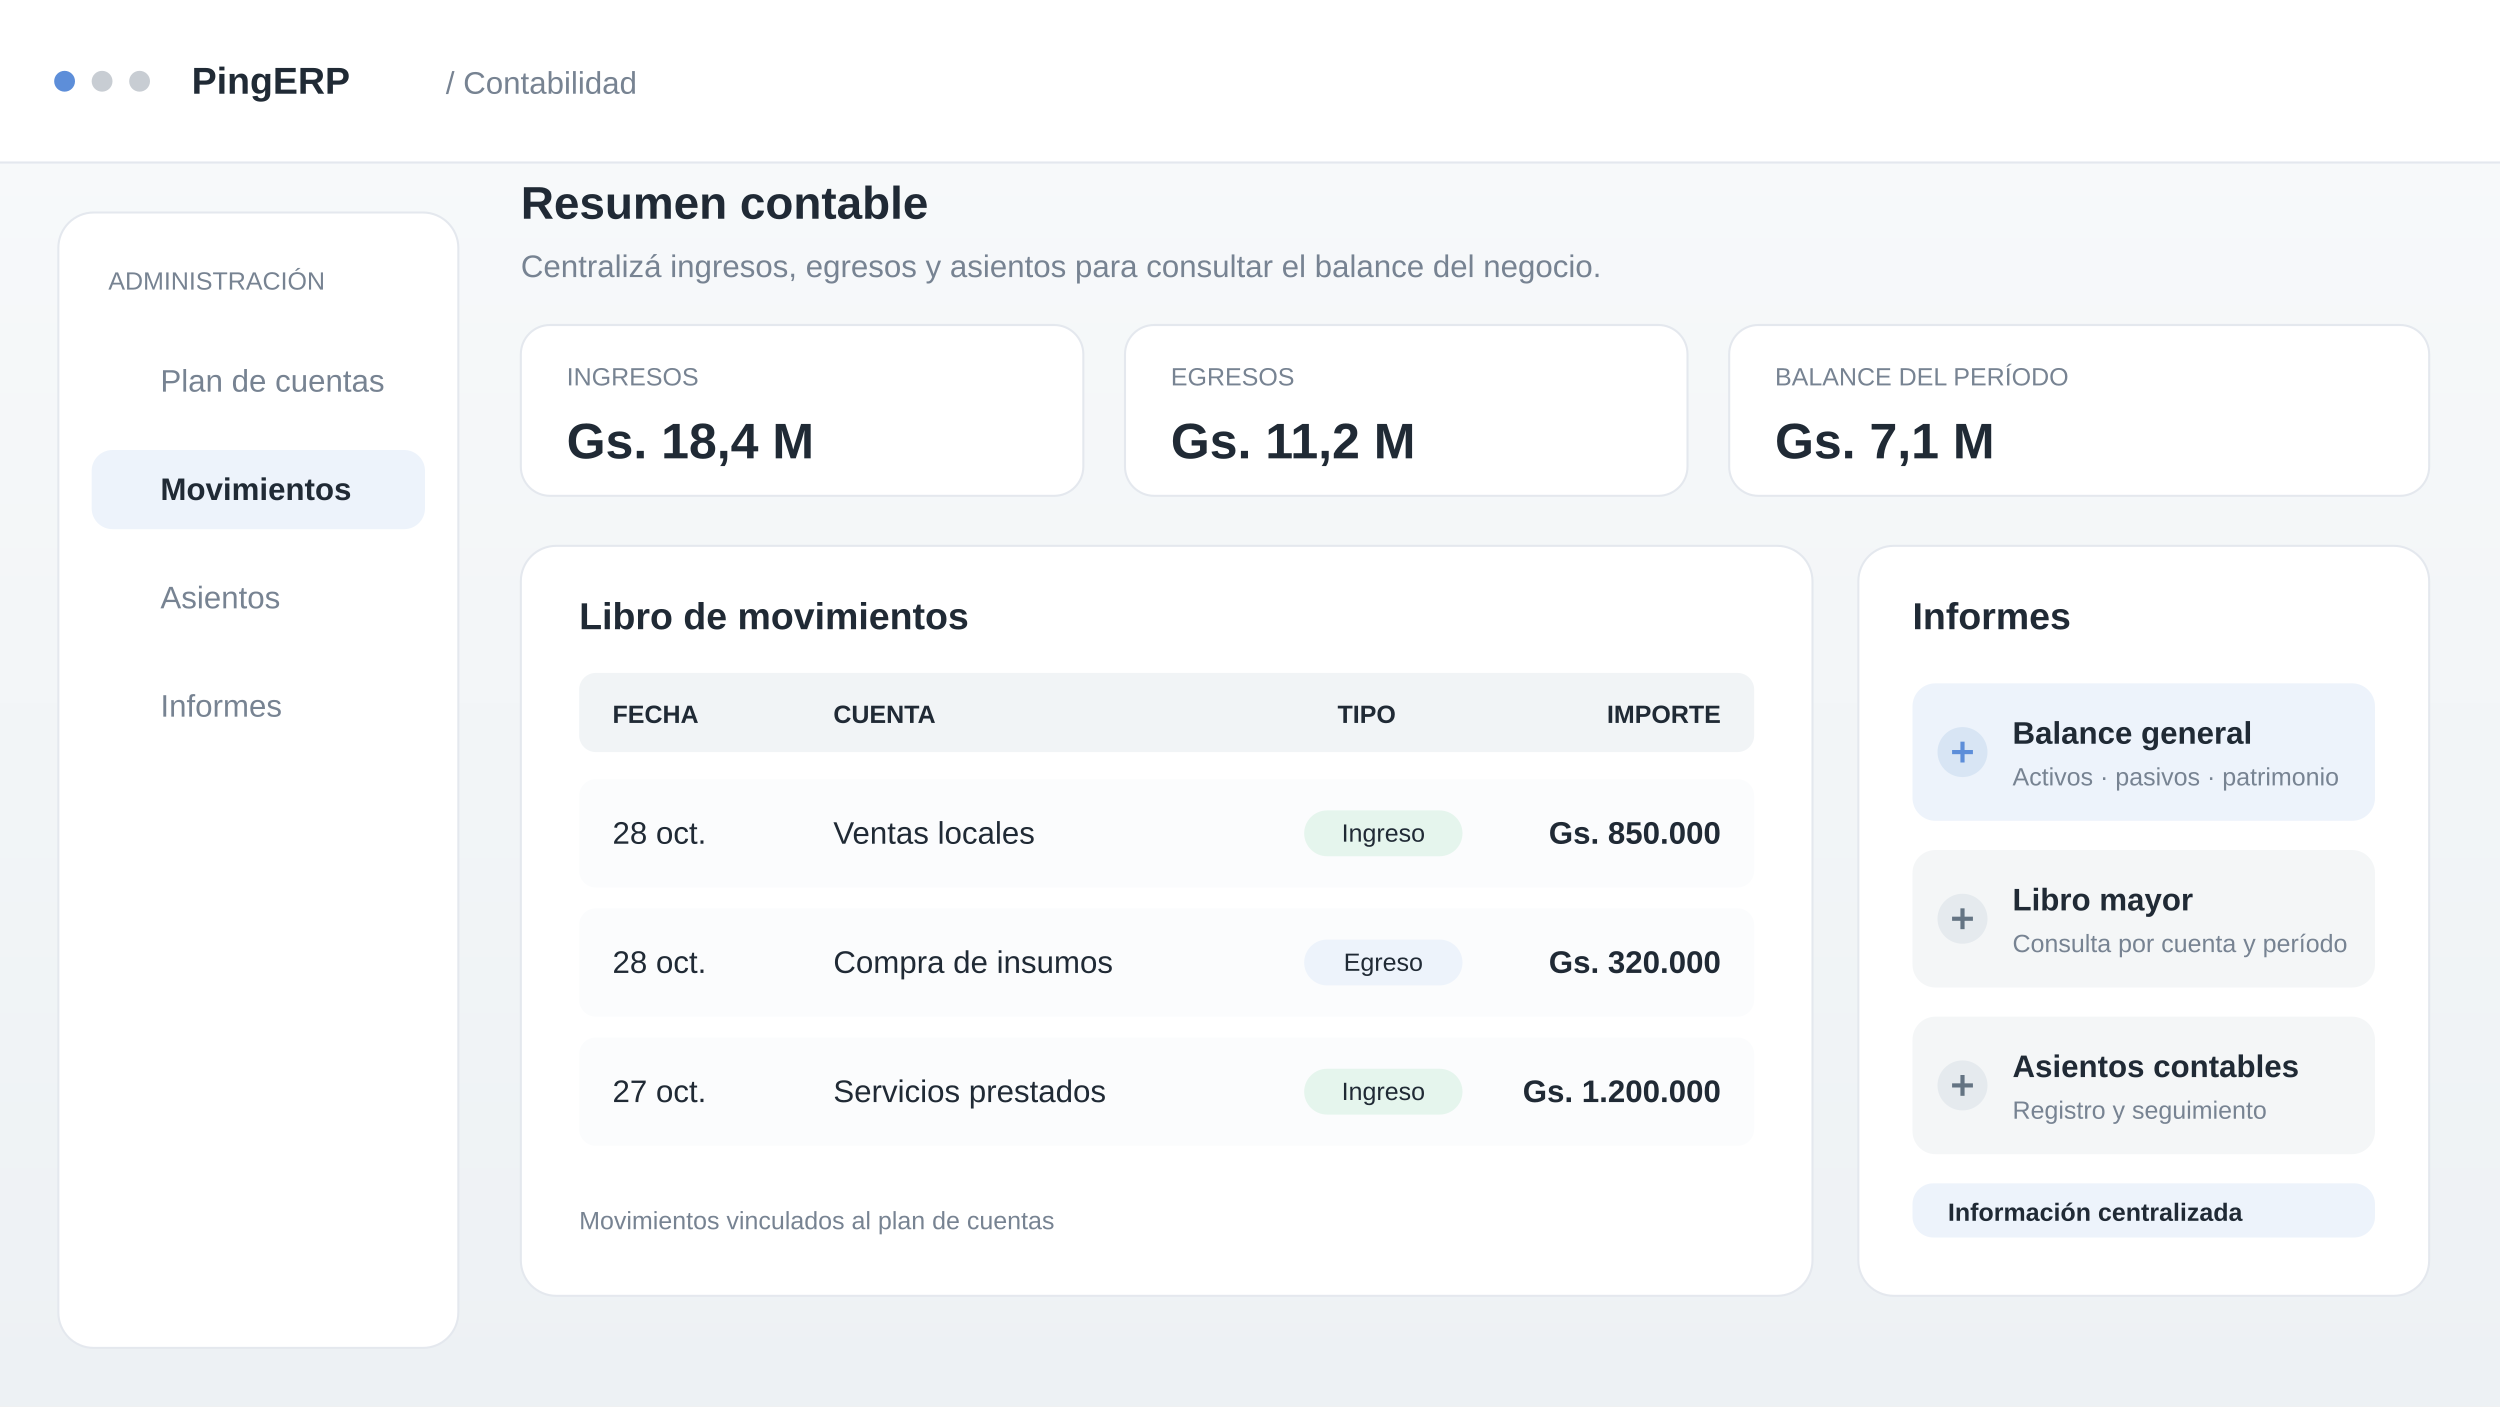
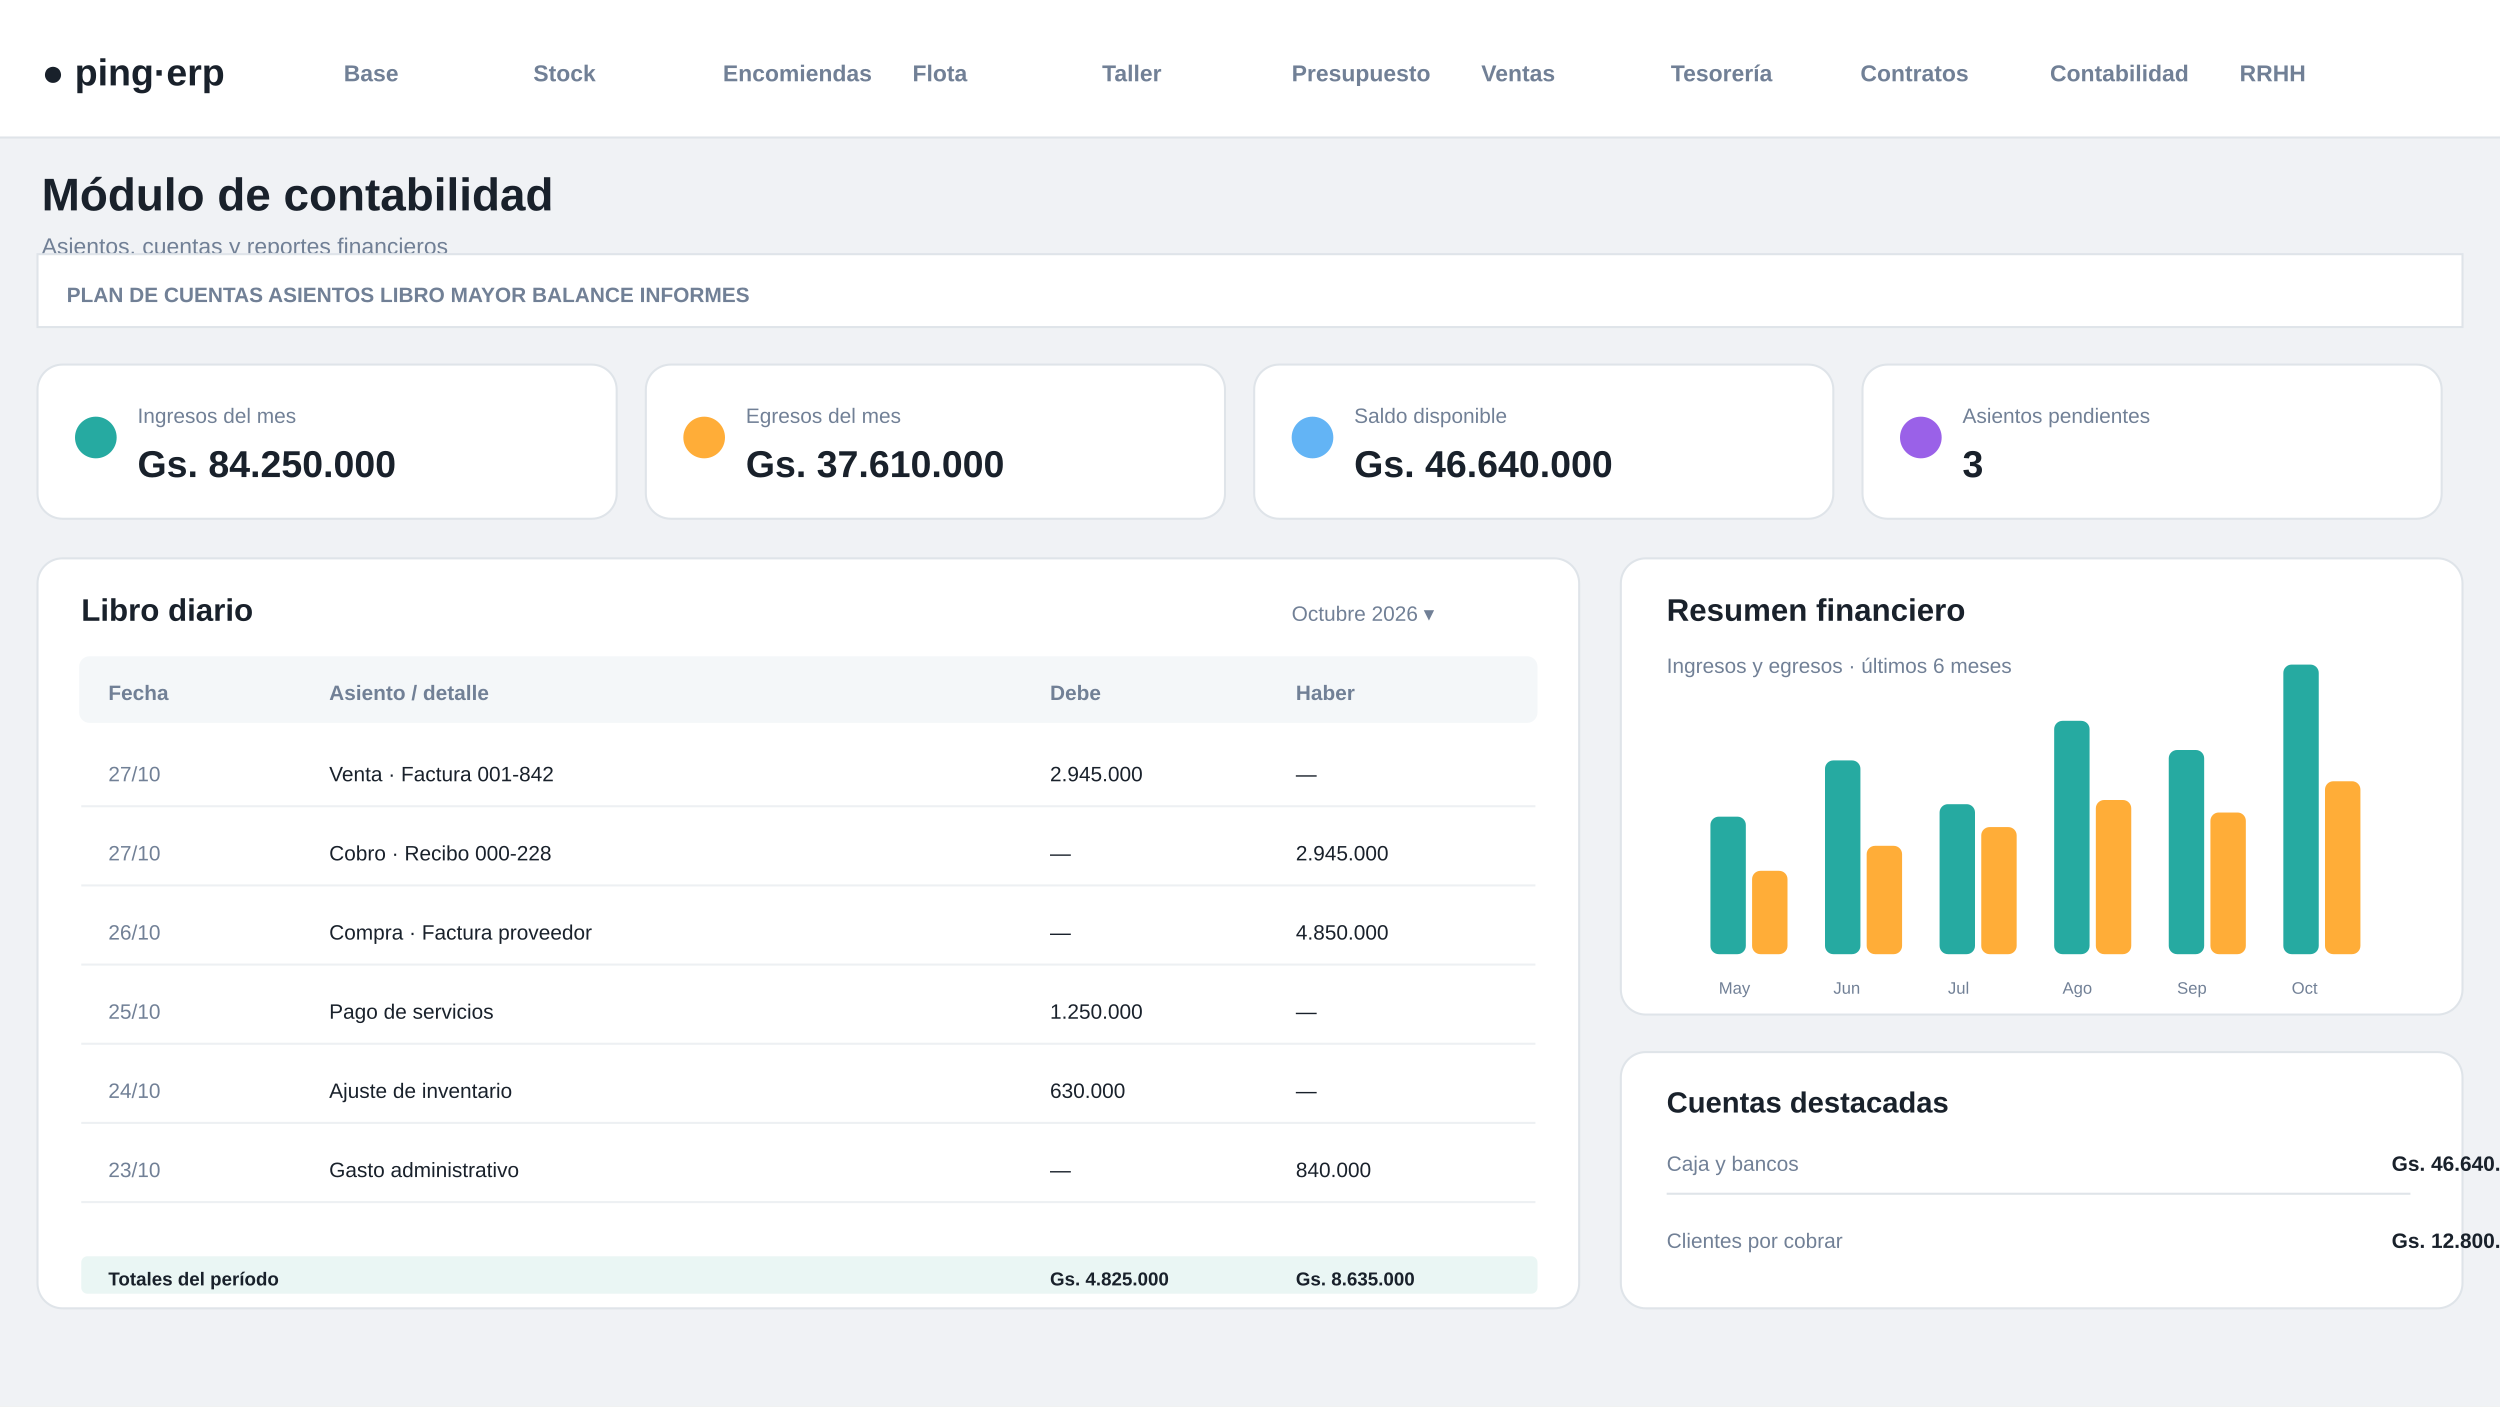
- <svg xmlns="http://www.w3.org/2000/svg" viewBox="0 0 1200 675" role="img" aria-label="Módulo contabilidad">
-   <defs>
-     <linearGradient id="bg" x2="0" y2="1">
-       <stop stop-color="#f8fafb" />
-       <stop offset="1" stop-color="#edf1f4" />
-     </linearGradient>
-     <style>text{font-family:Arial,Helvetica,sans-serif;fill:#202a35}.muted{fill:#778392}.tiny{font-size:12px}.small{font-size:15px}.bold{font-weight:700}</style>
-   </defs>
-   <rect width="1200" height="675" fill="url(#bg)" />
-   <rect width="1200" height="78" fill="#fff" />
-   <line x1="0" y1="78" x2="1200" y2="78" stroke="#e4e8ee" />
-   <circle cx="31" cy="39" r="5" fill="#5d8ed9" />
-   <circle cx="49" cy="39" r="5" fill="#c8cdd3" />
-   <circle cx="67" cy="39" r="5" fill="#c8cdd3" />
-   <text x="92" y="45" class="bold" font-size="18">PingERP</text>
-   <text x="214" y="45" class="muted small">/ Contabilidad</text>
-   <rect x="28" y="102" width="192" height="545" rx="17" fill="#fff" stroke="#e4e8ee" />
-   <text x="52" y="139" class="muted tiny">ADMINISTRACIÓN</text>
-   <text x="77" y="188" class="muted small">Plan de cuentas</text>
-   <rect x="44" y="216" width="160" height="38" rx="10" fill="#edf3fb" />
-   <text x="77" y="240" class="bold small">Movimientos</text>
-   <text x="77" y="292" class="muted small">Asientos</text>
-   <text x="77" y="344" class="muted small">Informes</text>
-   <text x="250" y="105" class="bold" font-size="22">Resumen contable</text>
-   <text x="250" y="133" class="muted small">Centralizá ingresos, egresos y asientos para consultar el balance del negocio.</text>
-   <g>
-     <rect x="250" y="156" width="270" height="82" rx="14" fill="#fff" stroke="#e4e8ee" />
-     <text x="272" y="185" class="muted tiny">INGRESOS</text>
-     <text x="272" y="220" class="bold" font-size="24">Gs. 18,4 M</text>
-     <rect x="540" y="156" width="270" height="82" rx="14" fill="#fff" stroke="#e4e8ee" />
-     <text x="562" y="185" class="muted tiny">EGRESOS</text>
-     <text x="562" y="220" class="bold" font-size="24">Gs. 11,2 M</text>
-     <rect x="830" y="156" width="336" height="82" rx="14" fill="#fff" stroke="#e4e8ee" />
-     <text x="852" y="185" class="muted tiny">BALANCE DEL PERÍODO</text>
-     <text x="852" y="220" class="bold" font-size="24">Gs. 7,1 M</text>
-   </g>
-   <rect x="250" y="262" width="620" height="360" rx="17" fill="#fff" stroke="#e4e8ee" />
-   <text x="278" y="302" class="bold" font-size="18">Libro de movimientos</text>
-   <rect x="278" y="323" width="564" height="38" rx="8" fill="#f1f4f6" />
-   <text x="294" y="347" class="bold tiny">FECHA</text>
-   <text x="400" y="347" class="bold tiny">CUENTA</text>
-   <text x="642" y="347" class="bold tiny">TIPO</text>
-   <text x="826" y="347" text-anchor="end" class="bold tiny">IMPORTE</text>
-   <g class="small">
-     <rect x="278" y="374" width="564" height="52" rx="8" fill="#fbfcfd" />
-     <text x="294" y="405">28 oct.</text>
-     <text x="400" y="405">Ventas locales</text>
-     <rect x="626" y="389" width="76" height="22" rx="11" fill="#e5f5ed" />
-     <text x="664" y="404" text-anchor="middle" fill="#278454" class="tiny">Ingreso</text>
-     <text x="826" y="405" text-anchor="end" class="bold">Gs. 850.000</text>
-     <rect x="278" y="436" width="564" height="52" rx="8" fill="#fbfcfd" />
-     <text x="294" y="467">28 oct.</text>
-     <text x="400" y="467">Compra de insumos</text>
-     <rect x="626" y="451" width="76" height="22" rx="11" fill="#edf3fb" />
-     <text x="664" y="466" text-anchor="middle" fill="#426da7" class="tiny">Egreso</text>
-     <text x="826" y="467" text-anchor="end" class="bold">Gs. 320.000</text>
-     <rect x="278" y="498" width="564" height="52" rx="8" fill="#fbfcfd" />
-     <text x="294" y="529">27 oct.</text>
-     <text x="400" y="529">Servicios prestados</text>
-     <rect x="626" y="513" width="76" height="22" rx="11" fill="#e5f5ed" />
-     <text x="664" y="528" text-anchor="middle" fill="#278454" class="tiny">Ingreso</text>
-     <text x="826" y="529" text-anchor="end" class="bold">Gs. 1.200.000</text>
-   </g>
-   <text x="278" y="590" class="muted tiny">Movimientos vinculados al plan de cuentas</text>
-   <rect x="892" y="262" width="274" height="360" rx="17" fill="#fff" stroke="#e4e8ee" />
-   <text x="918" y="302" class="bold" font-size="18">Informes</text>
-   <rect x="918" y="328" width="222" height="66" rx="11" fill="#edf3fb" />
-   <circle cx="942" cy="361" r="12" fill="#d8e5f4" />
-   <path d="M937 361h10m-5-5v10" stroke="#5d8ed9" stroke-width="2" />
-   <text x="966" y="357" class="bold small">Balance general</text>
-   <text x="966" y="377" class="muted tiny">Activos · pasivos · patrimonio</text>
-   <rect x="918" y="408" width="222" height="66" rx="11" fill="#f4f6f7" />
-   <circle cx="942" cy="441" r="12" fill="#e5eaee" />
-   <path d="M937 441h10m-5-5v10" stroke="#647483" stroke-width="2" />
-   <text x="966" y="437" class="bold small">Libro mayor</text>
-   <text x="966" y="457" class="muted tiny">Consulta por cuenta y período</text>
-   <rect x="918" y="488" width="222" height="66" rx="11" fill="#f4f6f7" />
-   <circle cx="942" cy="521" r="12" fill="#e5eaee" />
-   <path d="M937 521h10m-5-5v10" stroke="#647483" stroke-width="2" />
-   <text x="966" y="517" class="bold small">Asientos contables</text>
-   <text x="966" y="537" class="muted tiny">Registro y seguimiento</text>
-   <rect x="918" y="568" width="222" height="26" rx="10" fill="#edf3fb" />
-   <text x="935" y="586" class="bold tiny">Información centralizada</text>
+ <svg xmlns="http://www.w3.org/2000/svg" viewBox="0 0 1200 675" role="img" aria-label="PingERP módulo de contabilidad">
+   <rect width="1200" height="675" fill="#f0f2f5" />
+   <rect x="0" y="0" width="1200" height="66" rx="0" fill="#fff" stroke="none" stroke-width="1" />
+   <text x="20" y="41" font-family="Arial,Helvetica,sans-serif" font-size="18" fill="#19212b" font-weight="700">● ping·erp</text>
+   <text x="165" y="39" font-family="Arial,Helvetica,sans-serif" font-size="11" fill="#718096" font-weight="600">Base</text>
+   <text x="256" y="39" font-family="Arial,Helvetica,sans-serif" font-size="11" fill="#718096" font-weight="600">Stock</text>
+   <text x="347" y="39" font-family="Arial,Helvetica,sans-serif" font-size="11" fill="#718096" font-weight="600">Encomiendas</text>
+   <text x="438" y="39" font-family="Arial,Helvetica,sans-serif" font-size="11" fill="#718096" font-weight="600">Flota</text>
+   <text x="529" y="39" font-family="Arial,Helvetica,sans-serif" font-size="11" fill="#718096" font-weight="600">Taller</text>
+   <text x="620" y="39" font-family="Arial,Helvetica,sans-serif" font-size="11" fill="#718096" font-weight="600">Presupuesto</text>
+   <text x="711" y="39" font-family="Arial,Helvetica,sans-serif" font-size="11" fill="#718096" font-weight="600">Ventas</text>
+   <text x="802" y="39" font-family="Arial,Helvetica,sans-serif" font-size="11" fill="#718096" font-weight="600">Tesorería</text>
+   <text x="893" y="39" font-family="Arial,Helvetica,sans-serif" font-size="11" fill="#718096" font-weight="600">Contratos</text>
+   <text x="984" y="39" font-family="Arial,Helvetica,sans-serif" font-size="11" fill="#718096" font-weight="600">Contabilidad</text>
+   <text x="1075" y="39" font-family="Arial,Helvetica,sans-serif" font-size="11" fill="#718096" font-weight="600">RRHH</text>
+   <path d="M0 66H1200" stroke="#dfe4e9" stroke-width="1" />
+   <text x="20" y="101" font-family="Arial,Helvetica,sans-serif" font-size="22" fill="#19212b" font-weight="700">Módulo de contabilidad</text>
+   <text x="20" y="122" font-family="Arial,Helvetica,sans-serif" font-size="11" fill="#718096" font-weight="400">Asientos, cuentas y reportes financieros</text>
+   <rect x="18" y="122" width="1164" height="35" rx="0" fill="#fff" stroke="#dfe4e9" stroke-width="1" />
+   <text x="32" y="145" font-family="Arial,Helvetica,sans-serif" font-size="10" fill="#718096" font-weight="700">PLAN DE CUENTAS     ASIENTOS     LIBRO MAYOR     BALANCE     INFORMES</text>
+   <rect x="18" y="175" width="278" height="74" rx="12" fill="#fff" stroke="#dfe4e9" stroke-width="1" />
+   <circle cx="46" cy="210" r="10" fill="#26aaa1" />
+   <text x="66" y="203" font-family="Arial,Helvetica,sans-serif" font-size="10" fill="#718096" font-weight="400">Ingresos del mes</text>
+   <text x="66" y="229" font-family="Arial,Helvetica,sans-serif" font-size="18" fill="#19212b" font-weight="700">Gs. 84.250.000</text>
+   <rect x="310" y="175" width="278" height="74" rx="12" fill="#fff" stroke="#dfe4e9" stroke-width="1" />
+   <circle cx="338" cy="210" r="10" fill="#ffad38" />
+   <text x="358" y="203" font-family="Arial,Helvetica,sans-serif" font-size="10" fill="#718096" font-weight="400">Egresos del mes</text>
+   <text x="358" y="229" font-family="Arial,Helvetica,sans-serif" font-size="18" fill="#19212b" font-weight="700">Gs. 37.610.000</text>
+   <rect x="602" y="175" width="278" height="74" rx="12" fill="#fff" stroke="#dfe4e9" stroke-width="1" />
+   <circle cx="630" cy="210" r="10" fill="#63b4f5" />
+   <text x="650" y="203" font-family="Arial,Helvetica,sans-serif" font-size="10" fill="#718096" font-weight="400">Saldo disponible</text>
+   <text x="650" y="229" font-family="Arial,Helvetica,sans-serif" font-size="18" fill="#19212b" font-weight="700">Gs. 46.640.000</text>
+   <rect x="894" y="175" width="278" height="74" rx="12" fill="#fff" stroke="#dfe4e9" stroke-width="1" />
+   <circle cx="922" cy="210" r="10" fill="#9a61e8" />
+   <text x="942" y="203" font-family="Arial,Helvetica,sans-serif" font-size="10" fill="#718096" font-weight="400">Asientos pendientes</text>
+   <text x="942" y="229" font-family="Arial,Helvetica,sans-serif" font-size="18" fill="#19212b" font-weight="700">3</text>
+   <rect x="18" y="268" width="740" height="360" rx="12" fill="#fff" stroke="#dfe4e9" stroke-width="1" />
+   <text x="39" y="298" font-family="Arial,Helvetica,sans-serif" font-size="15" fill="#19212b" font-weight="700">Libro diario</text>
+   <text x="620" y="298" font-family="Arial,Helvetica,sans-serif" font-size="10" fill="#718096" font-weight="400">Octubre 2026   ▾</text>
+   <rect x="38" y="315" width="700" height="32" rx="5" fill="#f4f7f9" stroke="none" stroke-width="1" />
+   <text x="52" y="336" font-family="Arial,Helvetica,sans-serif" font-size="10" fill="#718096" font-weight="700">Fecha</text>
+   <text x="158" y="336" font-family="Arial,Helvetica,sans-serif" font-size="10" fill="#718096" font-weight="700">Asiento / detalle</text>
+   <text x="504" y="336" font-family="Arial,Helvetica,sans-serif" font-size="10" fill="#718096" font-weight="700">Debe</text>
+   <text x="622" y="336" font-family="Arial,Helvetica,sans-serif" font-size="10" fill="#718096" font-weight="700">Haber</text>
+   <text x="52" y="375" font-family="Arial,Helvetica,sans-serif" font-size="10" fill="#718096" font-weight="400">27/10</text>
+   <text x="158" y="375" font-family="Arial,Helvetica,sans-serif" font-size="10" fill="#19212b" font-weight="400">Venta · Factura 001-842</text>
+   <text x="504" y="375" font-family="Arial,Helvetica,sans-serif" font-size="10" fill="#19212b" font-weight="400">2.945.000</text>
+   <text x="622" y="375" font-family="Arial,Helvetica,sans-serif" font-size="10" fill="#19212b" font-weight="400">—</text>
+   <path d="M39 387H737" stroke="#edf0f3" stroke-width="1" />
+   <text x="52" y="413" font-family="Arial,Helvetica,sans-serif" font-size="10" fill="#718096" font-weight="400">27/10</text>
+   <text x="158" y="413" font-family="Arial,Helvetica,sans-serif" font-size="10" fill="#19212b" font-weight="400">Cobro · Recibo 000-228</text>
+   <text x="504" y="413" font-family="Arial,Helvetica,sans-serif" font-size="10" fill="#19212b" font-weight="400">—</text>
+   <text x="622" y="413" font-family="Arial,Helvetica,sans-serif" font-size="10" fill="#19212b" font-weight="400">2.945.000</text>
+   <path d="M39 425H737" stroke="#edf0f3" stroke-width="1" />
+   <text x="52" y="451" font-family="Arial,Helvetica,sans-serif" font-size="10" fill="#718096" font-weight="400">26/10</text>
+   <text x="158" y="451" font-family="Arial,Helvetica,sans-serif" font-size="10" fill="#19212b" font-weight="400">Compra · Factura proveedor</text>
+   <text x="504" y="451" font-family="Arial,Helvetica,sans-serif" font-size="10" fill="#19212b" font-weight="400">—</text>
+   <text x="622" y="451" font-family="Arial,Helvetica,sans-serif" font-size="10" fill="#19212b" font-weight="400">4.850.000</text>
+   <path d="M39 463H737" stroke="#edf0f3" stroke-width="1" />
+   <text x="52" y="489" font-family="Arial,Helvetica,sans-serif" font-size="10" fill="#718096" font-weight="400">25/10</text>
+   <text x="158" y="489" font-family="Arial,Helvetica,sans-serif" font-size="10" fill="#19212b" font-weight="400">Pago de servicios</text>
+   <text x="504" y="489" font-family="Arial,Helvetica,sans-serif" font-size="10" fill="#19212b" font-weight="400">1.250.000</text>
+   <text x="622" y="489" font-family="Arial,Helvetica,sans-serif" font-size="10" fill="#19212b" font-weight="400">—</text>
+   <path d="M39 501H737" stroke="#edf0f3" stroke-width="1" />
+   <text x="52" y="527" font-family="Arial,Helvetica,sans-serif" font-size="10" fill="#718096" font-weight="400">24/10</text>
+   <text x="158" y="527" font-family="Arial,Helvetica,sans-serif" font-size="10" fill="#19212b" font-weight="400">Ajuste de inventario</text>
+   <text x="504" y="527" font-family="Arial,Helvetica,sans-serif" font-size="10" fill="#19212b" font-weight="400">630.000</text>
+   <text x="622" y="527" font-family="Arial,Helvetica,sans-serif" font-size="10" fill="#19212b" font-weight="400">—</text>
+   <path d="M39 539H737" stroke="#edf0f3" stroke-width="1" />
+   <text x="52" y="565" font-family="Arial,Helvetica,sans-serif" font-size="10" fill="#718096" font-weight="400">23/10</text>
+   <text x="158" y="565" font-family="Arial,Helvetica,sans-serif" font-size="10" fill="#19212b" font-weight="400">Gasto administrativo</text>
+   <text x="504" y="565" font-family="Arial,Helvetica,sans-serif" font-size="10" fill="#19212b" font-weight="400">—</text>
+   <text x="622" y="565" font-family="Arial,Helvetica,sans-serif" font-size="10" fill="#19212b" font-weight="400">840.000</text>
+   <path d="M39 577H737" stroke="#edf0f3" stroke-width="1" />
+   <rect x="39" y="603" width="699" height="18" rx="3" fill="#eaf6f4" stroke="none" stroke-width="1" />
+   <text x="52" y="617" font-family="Arial,Helvetica,sans-serif" font-size="9" fill="#19212b" font-weight="700">Totales del período</text>
+   <text x="504" y="617" font-family="Arial,Helvetica,sans-serif" font-size="9" fill="#19212b" font-weight="700">Gs. 4.825.000</text>
+   <text x="622" y="617" font-family="Arial,Helvetica,sans-serif" font-size="9" fill="#19212b" font-weight="700">Gs. 8.635.000</text>
+   <rect x="778" y="268" width="404" height="219" rx="12" fill="#fff" stroke="#dfe4e9" stroke-width="1" />
+   <text x="800" y="298" font-family="Arial,Helvetica,sans-serif" font-size="15" fill="#19212b" font-weight="700">Resumen financiero</text>
+   <text x="800" y="323" font-family="Arial,Helvetica,sans-serif" font-size="10" fill="#718096" font-weight="400">Ingresos y egresos · últimos 6 meses</text>
+   <rect x="821" y="392" width="17" height="66" rx="4" fill="#26aaa1" stroke="none" stroke-width="1" />
+   <rect x="841" y="418" width="17" height="40" rx="4" fill="#ffad38" stroke="none" stroke-width="1" />
+   <text x="825" y="477" font-family="Arial,Helvetica,sans-serif" font-size="8" fill="#718096" font-weight="400">May</text>
+   <rect x="876" y="365" width="17" height="93" rx="4" fill="#26aaa1" stroke="none" stroke-width="1" />
+   <rect x="896" y="406" width="17" height="52" rx="4" fill="#ffad38" stroke="none" stroke-width="1" />
+   <text x="880" y="477" font-family="Arial,Helvetica,sans-serif" font-size="8" fill="#718096" font-weight="400">Jun</text>
+   <rect x="931" y="386" width="17" height="72" rx="4" fill="#26aaa1" stroke="none" stroke-width="1" />
+   <rect x="951" y="397" width="17" height="61" rx="4" fill="#ffad38" stroke="none" stroke-width="1" />
+   <text x="935" y="477" font-family="Arial,Helvetica,sans-serif" font-size="8" fill="#718096" font-weight="400">Jul</text>
+   <rect x="986" y="346" width="17" height="112" rx="4" fill="#26aaa1" stroke="none" stroke-width="1" />
+   <rect x="1006" y="384" width="17" height="74" rx="4" fill="#ffad38" stroke="none" stroke-width="1" />
+   <text x="990" y="477" font-family="Arial,Helvetica,sans-serif" font-size="8" fill="#718096" font-weight="400">Ago</text>
+   <rect x="1041" y="360" width="17" height="98" rx="4" fill="#26aaa1" stroke="none" stroke-width="1" />
+   <rect x="1061" y="390" width="17" height="68" rx="4" fill="#ffad38" stroke="none" stroke-width="1" />
+   <text x="1045" y="477" font-family="Arial,Helvetica,sans-serif" font-size="8" fill="#718096" font-weight="400">Sep</text>
+   <rect x="1096" y="319" width="17" height="139" rx="4" fill="#26aaa1" stroke="none" stroke-width="1" />
+   <rect x="1116" y="375" width="17" height="83" rx="4" fill="#ffad38" stroke="none" stroke-width="1" />
+   <text x="1100" y="477" font-family="Arial,Helvetica,sans-serif" font-size="8" fill="#718096" font-weight="400">Oct</text>
+   <rect x="778" y="505" width="404" height="123" rx="12" fill="#fff" stroke="#dfe4e9" stroke-width="1" />
+   <text x="800" y="534" font-family="Arial,Helvetica,sans-serif" font-size="14" fill="#19212b" font-weight="700">Cuentas destacadas</text>
+   <text x="800" y="562" font-family="Arial,Helvetica,sans-serif" font-size="10" fill="#718096" font-weight="400">Caja y bancos</text>
+   <text x="1148" y="562" font-family="Arial,Helvetica,sans-serif" font-size="10" fill="#19212b" font-weight="700">Gs. 46.640.000</text>
+   <path d="M800 573H1157" stroke="#dfe4e9" stroke-width="1" />
+   <text x="800" y="599" font-family="Arial,Helvetica,sans-serif" font-size="10" fill="#718096" font-weight="400">Clientes por cobrar</text>
+   <text x="1148" y="599" font-family="Arial,Helvetica,sans-serif" font-size="10" fill="#19212b" font-weight="700">Gs. 12.800.000</text>
</svg>
